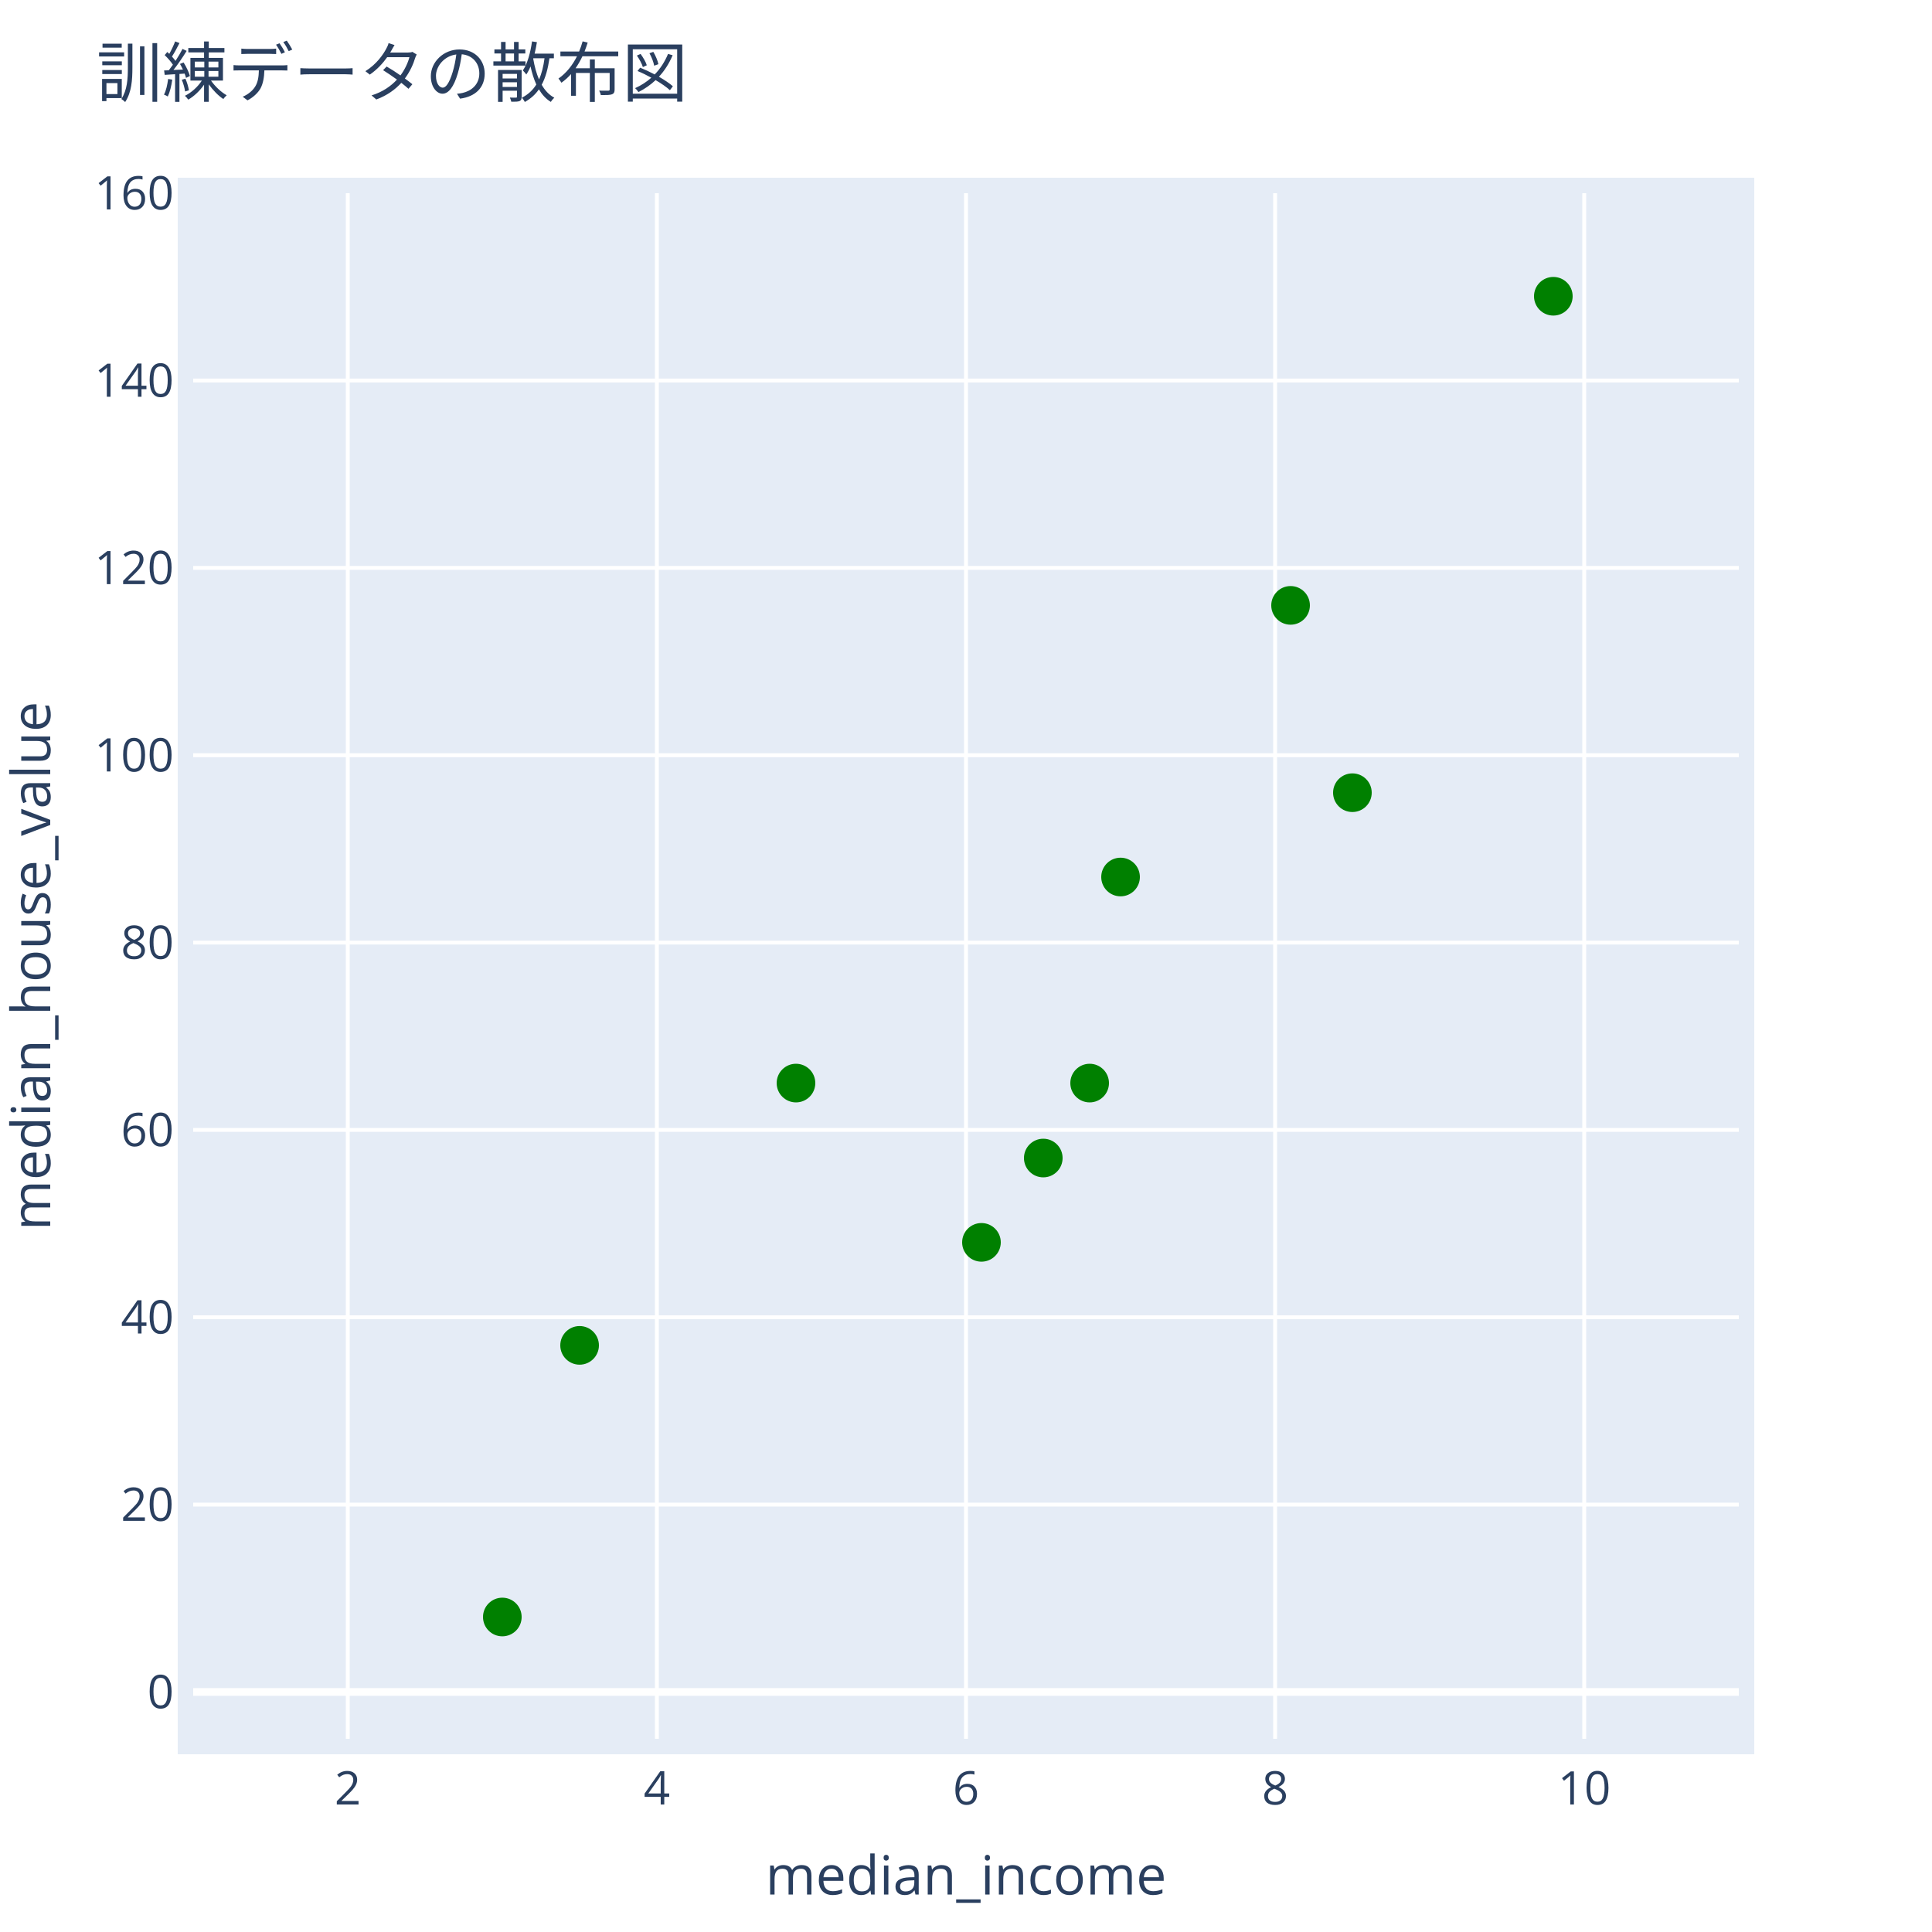
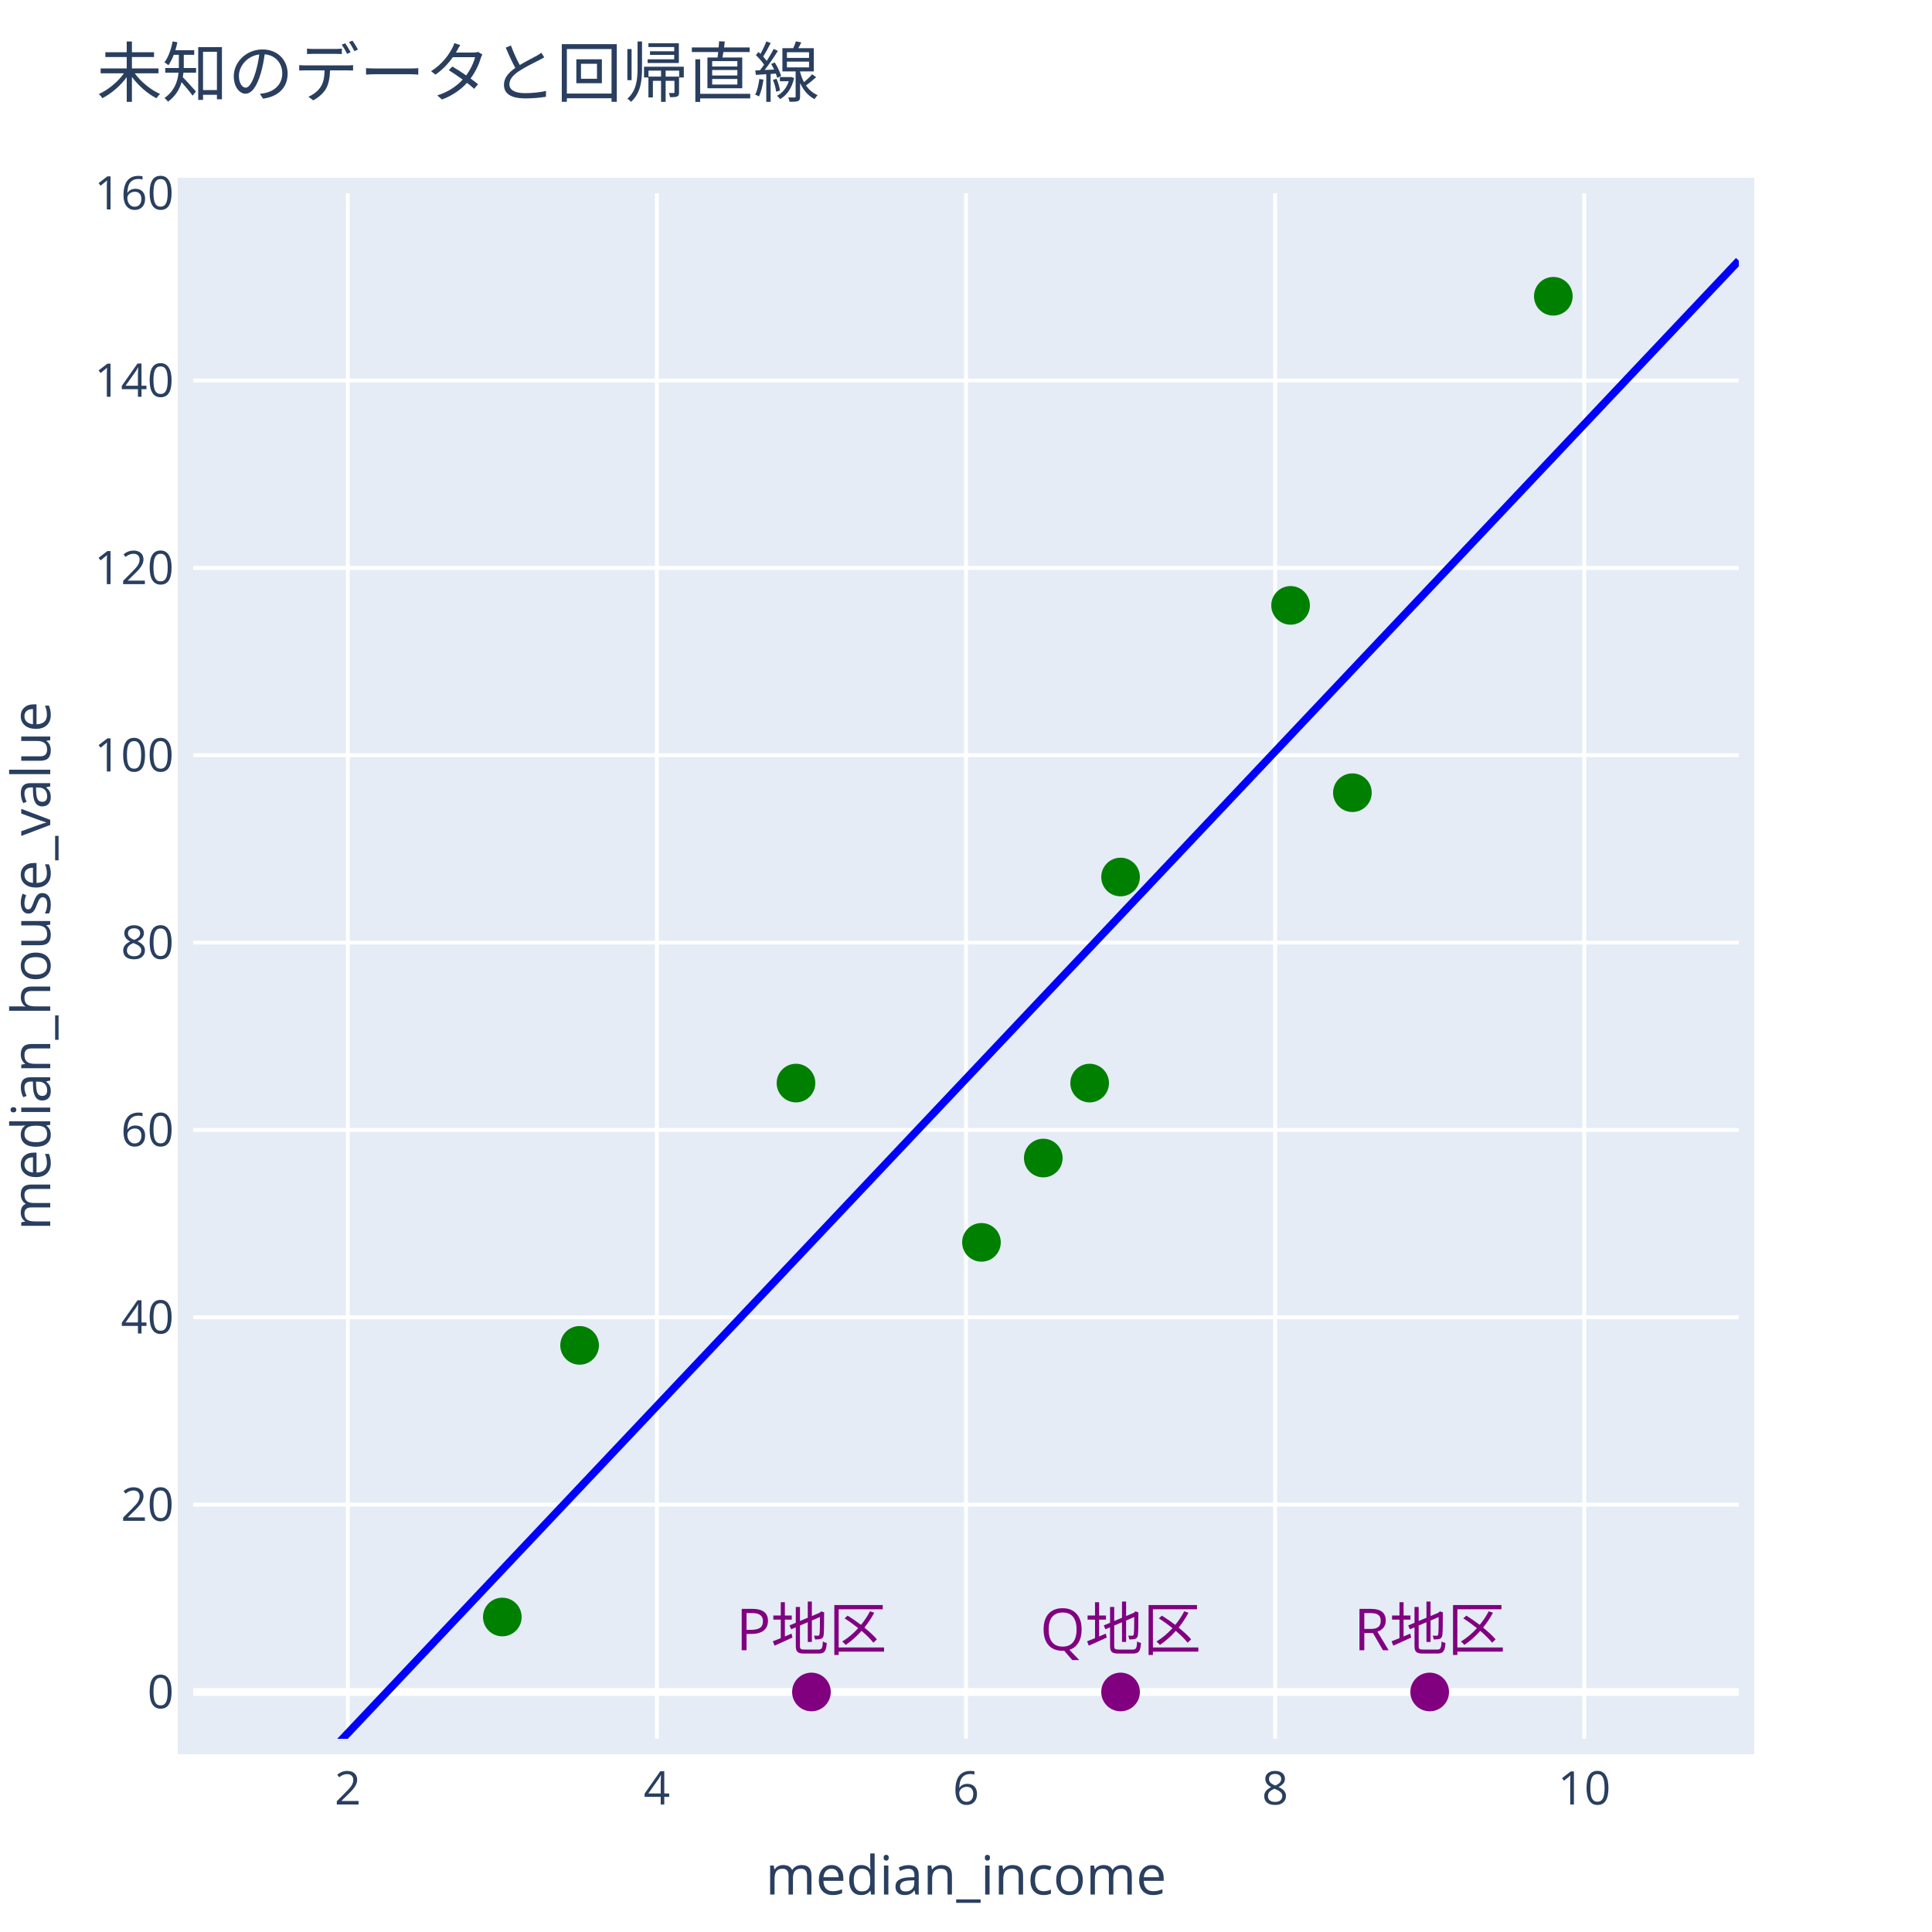
<svg xmlns="http://www.w3.org/2000/svg" class="main-svg" width="500" height="500" style="" viewBox="0 0 500 500">
  <rect x="0" y="0" width="500" height="500" style="fill: rgb(255, 255, 255); fill-opacity: 1;" />
-   <defs id="defs-0fbaa3">
+   <defs id="defs-a64755">
    <g class="clips">
-       <clipPath id="clip0fbaa3xyplot" class="plotclip">
+       <clipPath id="clipa64755xyplot" class="plotclip">
        <rect width="400" height="400" />
      </clipPath>
-       <clipPath class="axesclip" id="clip0fbaa3x">
+       <clipPath class="axesclip" id="clipa64755x">
        <rect x="50" y="0" width="400" height="500" />
      </clipPath>
-       <clipPath class="axesclip" id="clip0fbaa3y">
+       <clipPath class="axesclip" id="clipa64755y">
        <rect x="0" y="50" width="500" height="400" />
      </clipPath>
-       <clipPath class="axesclip" id="clip0fbaa3xy">
+       <clipPath class="axesclip" id="clipa64755xy">
        <rect x="50" y="50" width="400" height="400" />
      </clipPath>
    </g>
    <g class="gradients" />
    <g class="patterns" />
  </defs>
  <g class="bglayer">
    <rect class="bg" x="46" y="46" width="408" height="408" style="fill: rgb(229, 236, 246); fill-opacity: 1; stroke-width: 0;" />
  </g>
  <g class="layer-below">
    <g class="imagelayer" />
    <g class="shapelayer" />
  </g>
  <g class="cartesianlayer">
    <g class="subplot xy">
      <g class="layer-subplot">
        <g class="shapelayer" />
        <g class="imagelayer" />
      </g>
      <g class="minor-gridlayer">
        <g class="x" />
        <g class="y" />
      </g>
      <g class="gridlayer">
        <g class="x">
          <path class="xgrid crisp" transform="translate(90,0)" d="M0,50v400" style="stroke: rgb(255, 255, 255); stroke-opacity: 1; stroke-width: 1px;" />
          <path class="xgrid crisp" transform="translate(170,0)" d="M0,50v400" style="stroke: rgb(255, 255, 255); stroke-opacity: 1; stroke-width: 1px;" />
          <path class="xgrid crisp" transform="translate(250,0)" d="M0,50v400" style="stroke: rgb(255, 255, 255); stroke-opacity: 1; stroke-width: 1px;" />
          <path class="xgrid crisp" transform="translate(330,0)" d="M0,50v400" style="stroke: rgb(255, 255, 255); stroke-opacity: 1; stroke-width: 1px;" />
          <path class="xgrid crisp" transform="translate(410,0)" d="M0,50v400" style="stroke: rgb(255, 255, 255); stroke-opacity: 1; stroke-width: 1px;" />
        </g>
        <g class="y">
          <path class="ygrid crisp" transform="translate(0,389.39)" d="M50,0h400" style="stroke: rgb(255, 255, 255); stroke-opacity: 1; stroke-width: 1px;" />
          <path class="ygrid crisp" transform="translate(0,340.91)" d="M50,0h400" style="stroke: rgb(255, 255, 255); stroke-opacity: 1; stroke-width: 1px;" />
          <path class="ygrid crisp" transform="translate(0,292.42)" d="M50,0h400" style="stroke: rgb(255, 255, 255); stroke-opacity: 1; stroke-width: 1px;" />
          <path class="ygrid crisp" transform="translate(0,243.94)" d="M50,0h400" style="stroke: rgb(255, 255, 255); stroke-opacity: 1; stroke-width: 1px;" />
          <path class="ygrid crisp" transform="translate(0,195.45)" d="M50,0h400" style="stroke: rgb(255, 255, 255); stroke-opacity: 1; stroke-width: 1px;" />
          <path class="ygrid crisp" transform="translate(0,146.97)" d="M50,0h400" style="stroke: rgb(255, 255, 255); stroke-opacity: 1; stroke-width: 1px;" />
          <path class="ygrid crisp" transform="translate(0,98.48)" d="M50,0h400" style="stroke: rgb(255, 255, 255); stroke-opacity: 1; stroke-width: 1px;" />
        </g>
      </g>
      <g class="zerolinelayer">
        <path class="yzl zl crisp" transform="translate(0,437.88)" d="M50,0h400" style="stroke: rgb(255, 255, 255); stroke-opacity: 1; stroke-width: 2px;" />
      </g>
      <path class="xlines-below" />
      <path class="ylines-below" />
      <g class="overlines-below" />
      <g class="xaxislayer-below" />
      <g class="yaxislayer-below" />
      <g class="overaxes-below" />
-       <g class="plot" transform="translate(50,50)" clip-path="url(#clip0fbaa3xyplot)">
+       <g class="plot" transform="translate(50,50)" clip-path="url(#clipa64755xyplot)">
        <g class="scatterlayer mlayer">
-           <g class="trace scatter trace8ff75b78-437a-4e74-b2e5-be6580a57122" style="stroke-miterlimit: 2; opacity: 1;">
+           <g class="trace scatter tracebb770266-f27f-4fbe-a55e-209dfcb5688c" style="stroke-miterlimit: 2; opacity: 1;">
+             <g class="fills" />
+             <g class="errorbars" />
+             <g class="lines" />
+             <g class="points">
+               <path class="point" transform="translate(160,387.88)" d="M5,0A5,5 0 1,1 0,-5A5,5 0 0,1 5,0Z" style="opacity: 1; stroke-width: 0px; fill: rgb(128, 0, 128); fill-opacity: 1;" />
+               <path class="point" transform="translate(240,387.88)" d="M5,0A5,5 0 1,1 0,-5A5,5 0 0,1 5,0Z" style="opacity: 1; stroke-width: 0px; fill: rgb(128, 0, 128); fill-opacity: 1;" />
+               <path class="point" transform="translate(320,387.88)" d="M5,0A5,5 0 1,1 0,-5A5,5 0 0,1 5,0Z" style="opacity: 1; stroke-width: 0px; fill: rgb(128, 0, 128); fill-opacity: 1;" />
+             </g>
+             <g class="text" />
+           </g>
+           <g class="trace scatter trace27a65285-ad81-4cd9-a400-26134b413be4" style="stroke-miterlimit: 2; opacity: 1;">
            <g class="fills" />
            <g class="errorbars" />
            <g class="lines" />
            <g class="points">
              <path class="point" transform="translate(80,368.48)" d="M5,0A5,5 0 1,1 0,-5A5,5 0 0,1 5,0Z" style="opacity: 1; stroke-width: 0px; fill: rgb(0, 128, 0); fill-opacity: 1;" />
              <path class="point" transform="translate(100,298.18)" d="M5,0A5,5 0 1,1 0,-5A5,5 0 0,1 5,0Z" style="opacity: 1; stroke-width: 0px; fill: rgb(0, 128, 0); fill-opacity: 1;" />
              <path class="point" transform="translate(204,271.52)" d="M5,0A5,5 0 1,1 0,-5A5,5 0 0,1 5,0Z" style="opacity: 1; stroke-width: 0px; fill: rgb(0, 128, 0); fill-opacity: 1;" />
              <path class="point" transform="translate(220,249.7)" d="M5,0A5,5 0 1,1 0,-5A5,5 0 0,1 5,0Z" style="opacity: 1; stroke-width: 0px; fill: rgb(0, 128, 0); fill-opacity: 1;" />
              <path class="point" transform="translate(232,230.3)" d="M5,0A5,5 0 1,1 0,-5A5,5 0 0,1 5,0Z" style="opacity: 1; stroke-width: 0px; fill: rgb(0, 128, 0); fill-opacity: 1;" />
              <path class="point" transform="translate(156,230.3)" d="M5,0A5,5 0 1,1 0,-5A5,5 0 0,1 5,0Z" style="opacity: 1; stroke-width: 0px; fill: rgb(0, 128, 0); fill-opacity: 1;" />
              <path class="point" transform="translate(240,176.97)" d="M5,0A5,5 0 1,1 0,-5A5,5 0 0,1 5,0Z" style="opacity: 1; stroke-width: 0px; fill: rgb(0, 128, 0); fill-opacity: 1;" />
              <path class="point" transform="translate(300,155.15)" d="M5,0A5,5 0 1,1 0,-5A5,5 0 0,1 5,0Z" style="opacity: 1; stroke-width: 0px; fill: rgb(0, 128, 0); fill-opacity: 1;" />
              <path class="point" transform="translate(284,106.67)" d="M5,0A5,5 0 1,1 0,-5A5,5 0 0,1 5,0Z" style="opacity: 1; stroke-width: 0px; fill: rgb(0, 128, 0); fill-opacity: 1;" />
              <path class="point" transform="translate(352,26.67)" d="M5,0A5,5 0 1,1 0,-5A5,5 0 0,1 5,0Z" style="opacity: 1; stroke-width: 0px; fill: rgb(0, 128, 0); fill-opacity: 1;" />
            </g>
            <g class="text" />
          </g>
+           <g class="trace scatter trace0c0720ff-5361-4f9a-a918-a7740658dd3a" style="stroke-miterlimit: 2; opacity: 1;">
+             <g class="fills" />
+             <g class="errorbars" />
+             <g class="lines" />
+             <g class="points" />
+             <g class="text">
+               <g class="textpoint" transform="translate(0,3.75)">
+                 <text x="160" y="373.33" text-anchor="middle" style="font-family: 'Open Sans', verdana, arial, sans-serif; font-size: 15px; fill: rgb(128, 0, 128); fill-opacity: 1; white-space: pre;">P地区</text>
+               </g>
+               <g class="textpoint" transform="translate(0,3.75)">
+                 <text x="240" y="373.33" text-anchor="middle" style="font-family: 'Open Sans', verdana, arial, sans-serif; font-size: 15px; fill: rgb(128, 0, 128); fill-opacity: 1; white-space: pre;">Q地区</text>
+               </g>
+               <g class="textpoint" transform="translate(0,3.75)">
+                 <text x="320" y="373.33" text-anchor="middle" style="font-family: 'Open Sans', verdana, arial, sans-serif; font-size: 15px; fill: rgb(128, 0, 128); fill-opacity: 1; white-space: pre;">R地区</text>
+               </g>
+             </g>
+           </g>
+           <g class="trace scatter trace2bebcc51-8b8f-4203-a1f4-b98b94eb2ce4" style="stroke-miterlimit: 2; opacity: 1;">
+             <g class="fills" />
+             <g class="errorbars" />
+             <g class="lines">
+               <path class="js-line" d="M-40,483.26L400,17.45" style="vector-effect: none; fill: none; stroke: rgb(0, 0, 255); stroke-opacity: 1; stroke-width: 2px; opacity: 1;" />
+             </g>
+             <g class="points" />
+             <g class="text" />
+           </g>
        </g>
      </g>
      <g class="overplot" />
      <path class="xlines-above crisp" d="M0,0" style="fill: none;" />
      <path class="ylines-above crisp" d="M0,0" style="fill: none;" />
      <g class="overlines-above" />
      <g class="xaxislayer-above">
        <g class="xtick">
          <text text-anchor="middle" x="0" y="467" transform="translate(90,0)" style="font-family: 'Open Sans', verdana, arial, sans-serif; font-size: 12px; fill: rgb(42, 63, 95); fill-opacity: 1; white-space: pre; opacity: 1;">2</text>
        </g>
        <g class="xtick">
          <text text-anchor="middle" x="0" y="467" style="font-family: 'Open Sans', verdana, arial, sans-serif; font-size: 12px; fill: rgb(42, 63, 95); fill-opacity: 1; white-space: pre; opacity: 1;" transform="translate(170,0)">4</text>
        </g>
        <g class="xtick">
          <text text-anchor="middle" x="0" y="467" style="font-family: 'Open Sans', verdana, arial, sans-serif; font-size: 12px; fill: rgb(42, 63, 95); fill-opacity: 1; white-space: pre; opacity: 1;" transform="translate(250,0)">6</text>
        </g>
        <g class="xtick">
          <text text-anchor="middle" x="0" y="467" style="font-family: 'Open Sans', verdana, arial, sans-serif; font-size: 12px; fill: rgb(42, 63, 95); fill-opacity: 1; white-space: pre; opacity: 1;" transform="translate(330,0)">8</text>
        </g>
        <g class="xtick">
          <text text-anchor="middle" x="0" y="467" style="font-family: 'Open Sans', verdana, arial, sans-serif; font-size: 12px; fill: rgb(42, 63, 95); fill-opacity: 1; white-space: pre; opacity: 1;" transform="translate(410,0)">10</text>
        </g>
      </g>
      <g class="yaxislayer-above">
        <g class="ytick">
          <text text-anchor="end" x="45" y="4.2" transform="translate(0,437.88)" style="font-family: 'Open Sans', verdana, arial, sans-serif; font-size: 12px; fill: rgb(42, 63, 95); fill-opacity: 1; white-space: pre; opacity: 1;">0</text>
        </g>
        <g class="ytick">
          <text text-anchor="end" x="45" y="4.2" style="font-family: 'Open Sans', verdana, arial, sans-serif; font-size: 12px; fill: rgb(42, 63, 95); fill-opacity: 1; white-space: pre; opacity: 1;" transform="translate(0,389.39)">20</text>
        </g>
        <g class="ytick">
          <text text-anchor="end" x="45" y="4.2" style="font-family: 'Open Sans', verdana, arial, sans-serif; font-size: 12px; fill: rgb(42, 63, 95); fill-opacity: 1; white-space: pre; opacity: 1;" transform="translate(0,340.91)">40</text>
        </g>
        <g class="ytick">
          <text text-anchor="end" x="45" y="4.2" style="font-family: 'Open Sans', verdana, arial, sans-serif; font-size: 12px; fill: rgb(42, 63, 95); fill-opacity: 1; white-space: pre; opacity: 1;" transform="translate(0,292.42)">60</text>
        </g>
        <g class="ytick">
          <text text-anchor="end" x="45" y="4.2" style="font-family: 'Open Sans', verdana, arial, sans-serif; font-size: 12px; fill: rgb(42, 63, 95); fill-opacity: 1; white-space: pre; opacity: 1;" transform="translate(0,243.94)">80</text>
        </g>
        <g class="ytick">
          <text text-anchor="end" x="45" y="4.2" style="font-family: 'Open Sans', verdana, arial, sans-serif; font-size: 12px; fill: rgb(42, 63, 95); fill-opacity: 1; white-space: pre; opacity: 1;" transform="translate(0,195.45)">100</text>
        </g>
        <g class="ytick">
          <text text-anchor="end" x="45" y="4.2" style="font-family: 'Open Sans', verdana, arial, sans-serif; font-size: 12px; fill: rgb(42, 63, 95); fill-opacity: 1; white-space: pre; opacity: 1;" transform="translate(0,146.97)">120</text>
        </g>
        <g class="ytick">
          <text text-anchor="end" x="45" y="4.2" style="font-family: 'Open Sans', verdana, arial, sans-serif; font-size: 12px; fill: rgb(42, 63, 95); fill-opacity: 1; white-space: pre; opacity: 1;" transform="translate(0,98.48)">140</text>
        </g>
        <g class="ytick">
          <text text-anchor="end" x="45" y="4.2" style="font-family: 'Open Sans', verdana, arial, sans-serif; font-size: 12px; fill: rgb(42, 63, 95); fill-opacity: 1; white-space: pre; opacity: 1;" transform="translate(0,50)">160</text>
        </g>
      </g>
      <g class="overaxes-above" />
    </g>
  </g>
  <g class="polarlayer" />
  <g class="smithlayer" />
  <g class="ternarylayer" />
  <g class="geolayer" />
  <g class="funnelarealayer" />
  <g class="pielayer" />
  <g class="iciclelayer" />
  <g class="treemaplayer" />
  <g class="sunburstlayer" />
  <g class="glimages" />
-   <defs id="topdefs-0fbaa3">
+   <defs id="topdefs-a64755">
    <g class="clips" />
  </defs>
  <g class="layer-above">
    <g class="imagelayer" />
    <g class="shapelayer" />
  </g>
  <g class="infolayer">
    <g class="g-gtitle">
-       <text class="gtitle" x="25" y="25" text-anchor="start" dy="0em" style="font-family: 'Open Sans', verdana, arial, sans-serif; font-size: 17px; fill: rgb(42, 63, 95); opacity: 1; font-weight: normal; white-space: pre;">訓練データの散布図</text>
+       <text class="gtitle" x="25" y="25" text-anchor="start" dy="0em" style="font-family: 'Open Sans', verdana, arial, sans-serif; font-size: 17px; fill: rgb(42, 63, 95); opacity: 1; font-weight: normal; white-space: pre;">未知のデータと回帰直線</text>
    </g>
    <g class="g-xtitle">
      <text class="xtitle" x="250" y="490.3" text-anchor="middle" style="font-family: 'Open Sans', verdana, arial, sans-serif; font-size: 14px; fill: rgb(42, 63, 95); opacity: 1; font-weight: normal; white-space: pre;">median_income</text>
    </g>
    <g class="g-ytitle" transform="translate(8.331055,0)">
      <text class="ytitle" transform="rotate(-90,4.66875,250)" x="4.669" y="250" text-anchor="middle" style="font-family: 'Open Sans', verdana, arial, sans-serif; font-size: 14px; fill: rgb(42, 63, 95); opacity: 1; font-weight: normal; white-space: pre;">median_house_value</text>
    </g>
  </g>
</svg>
